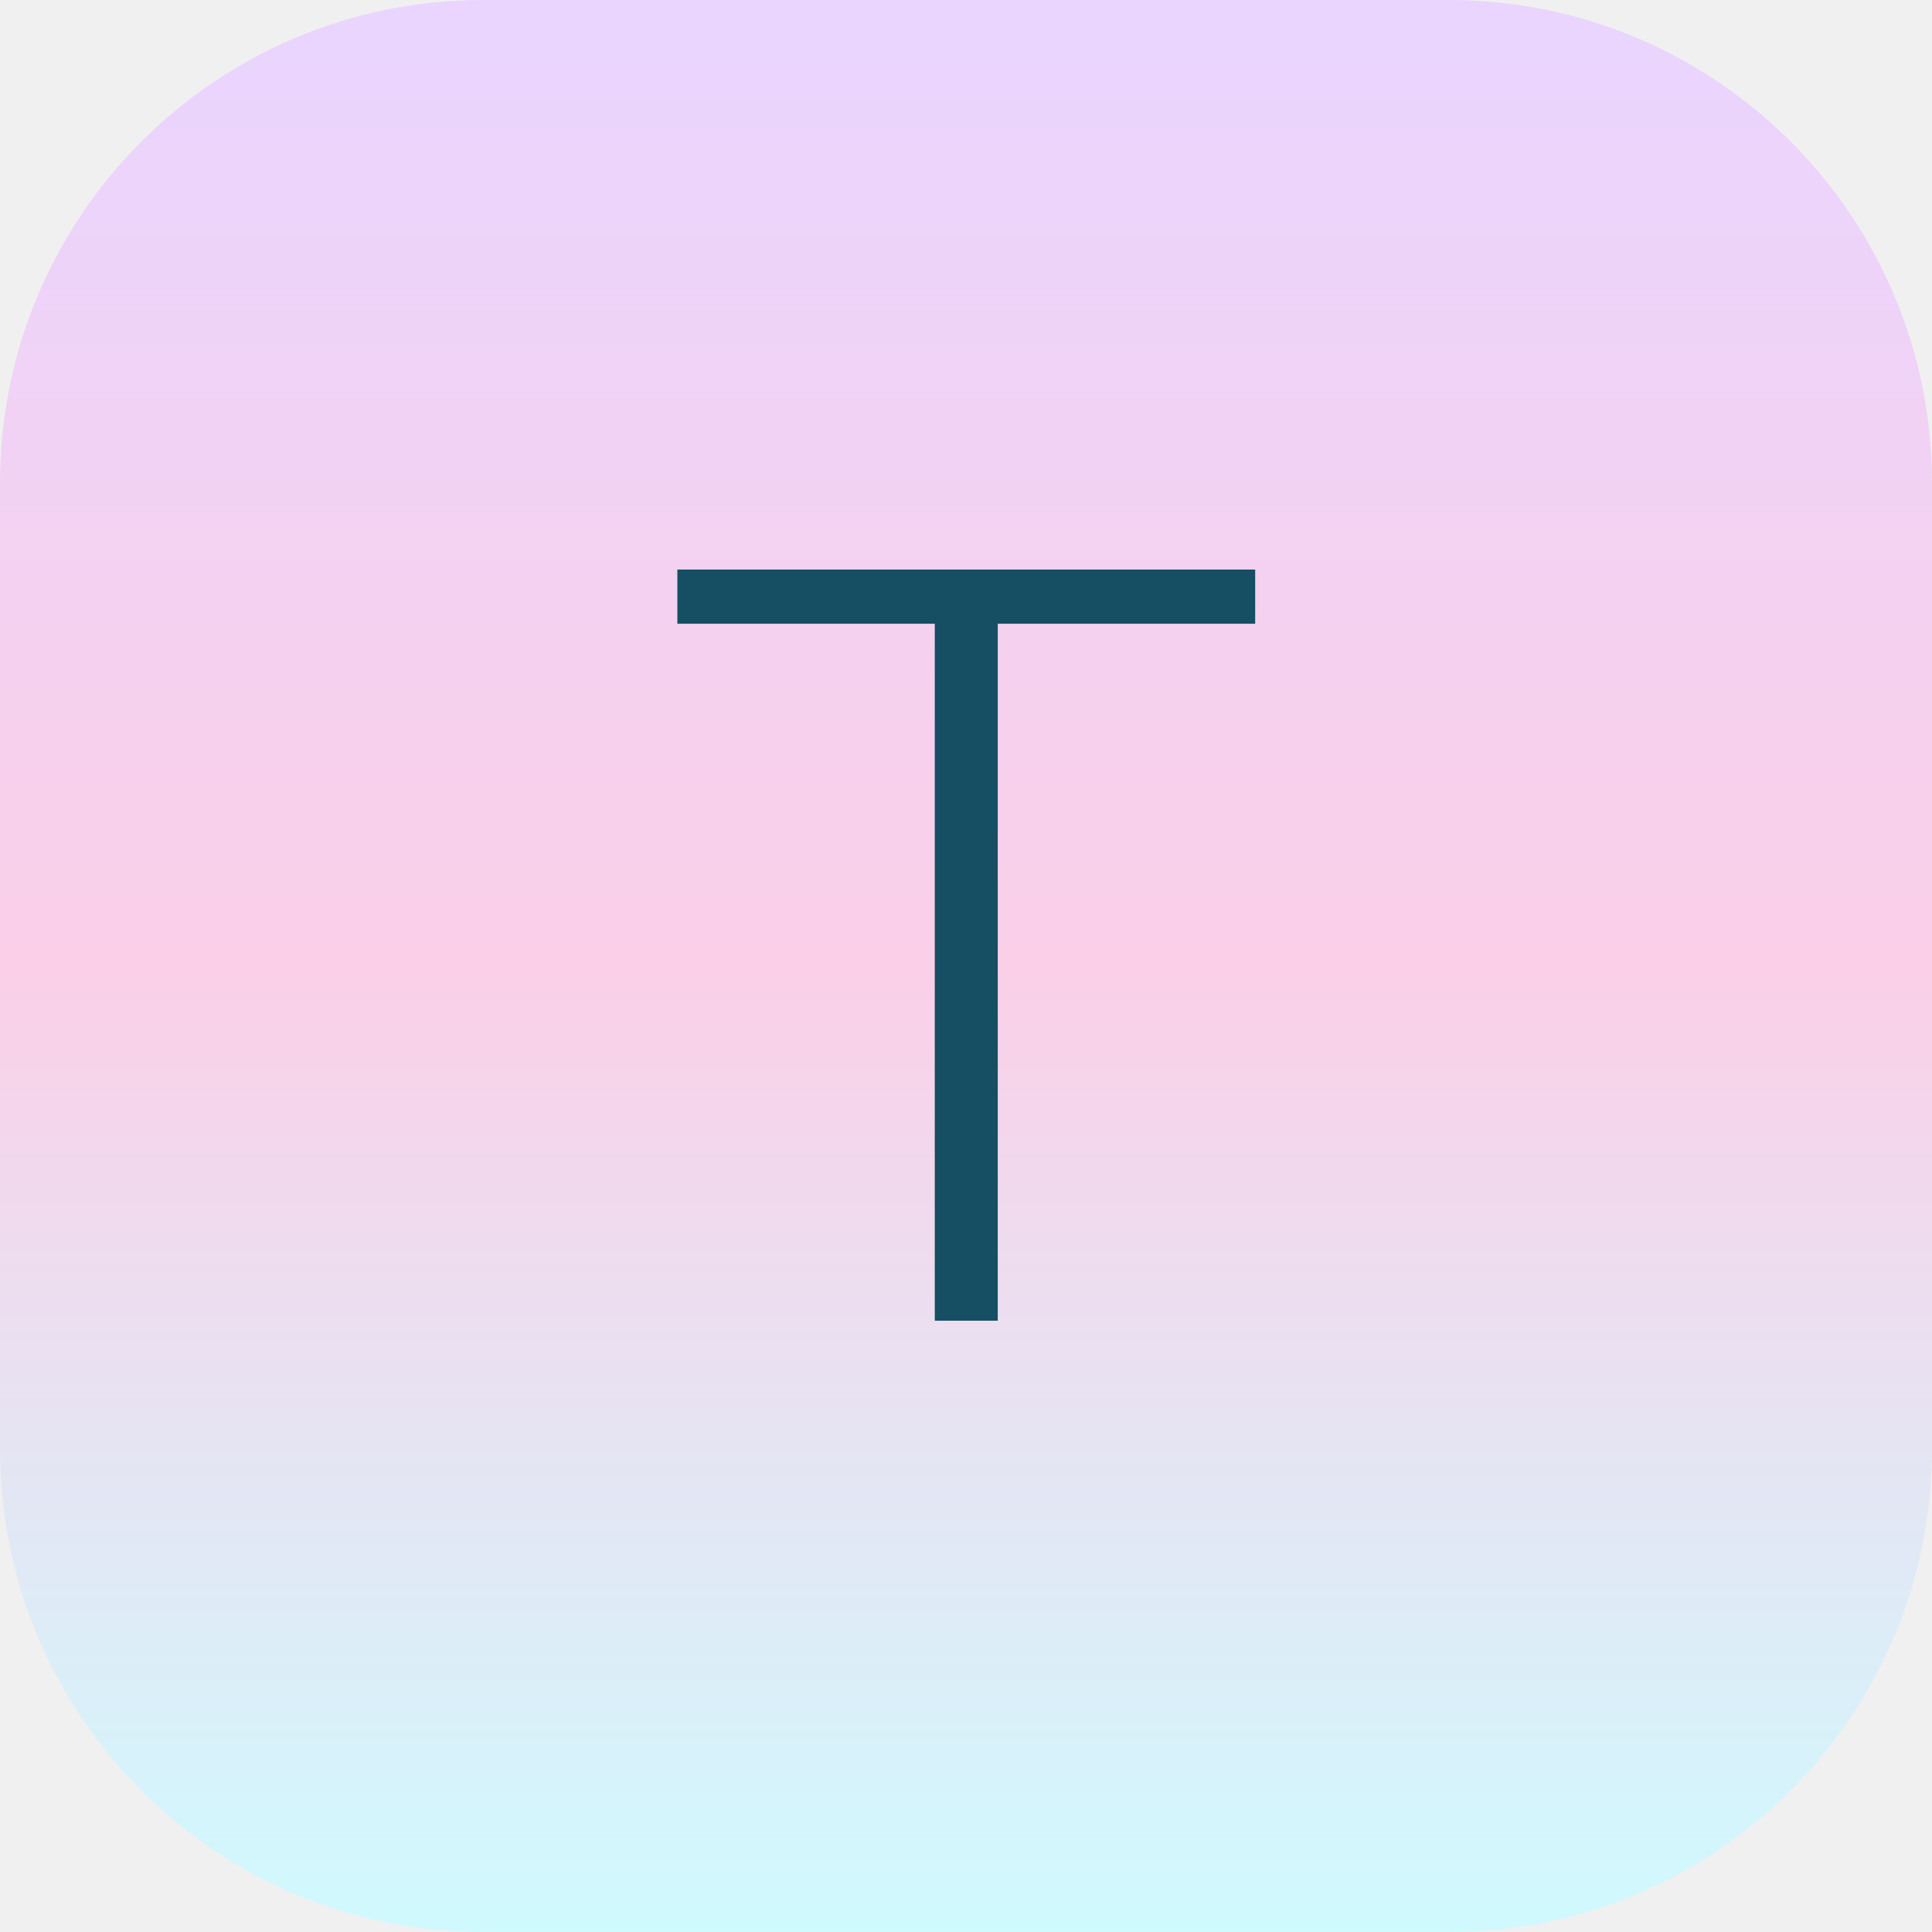
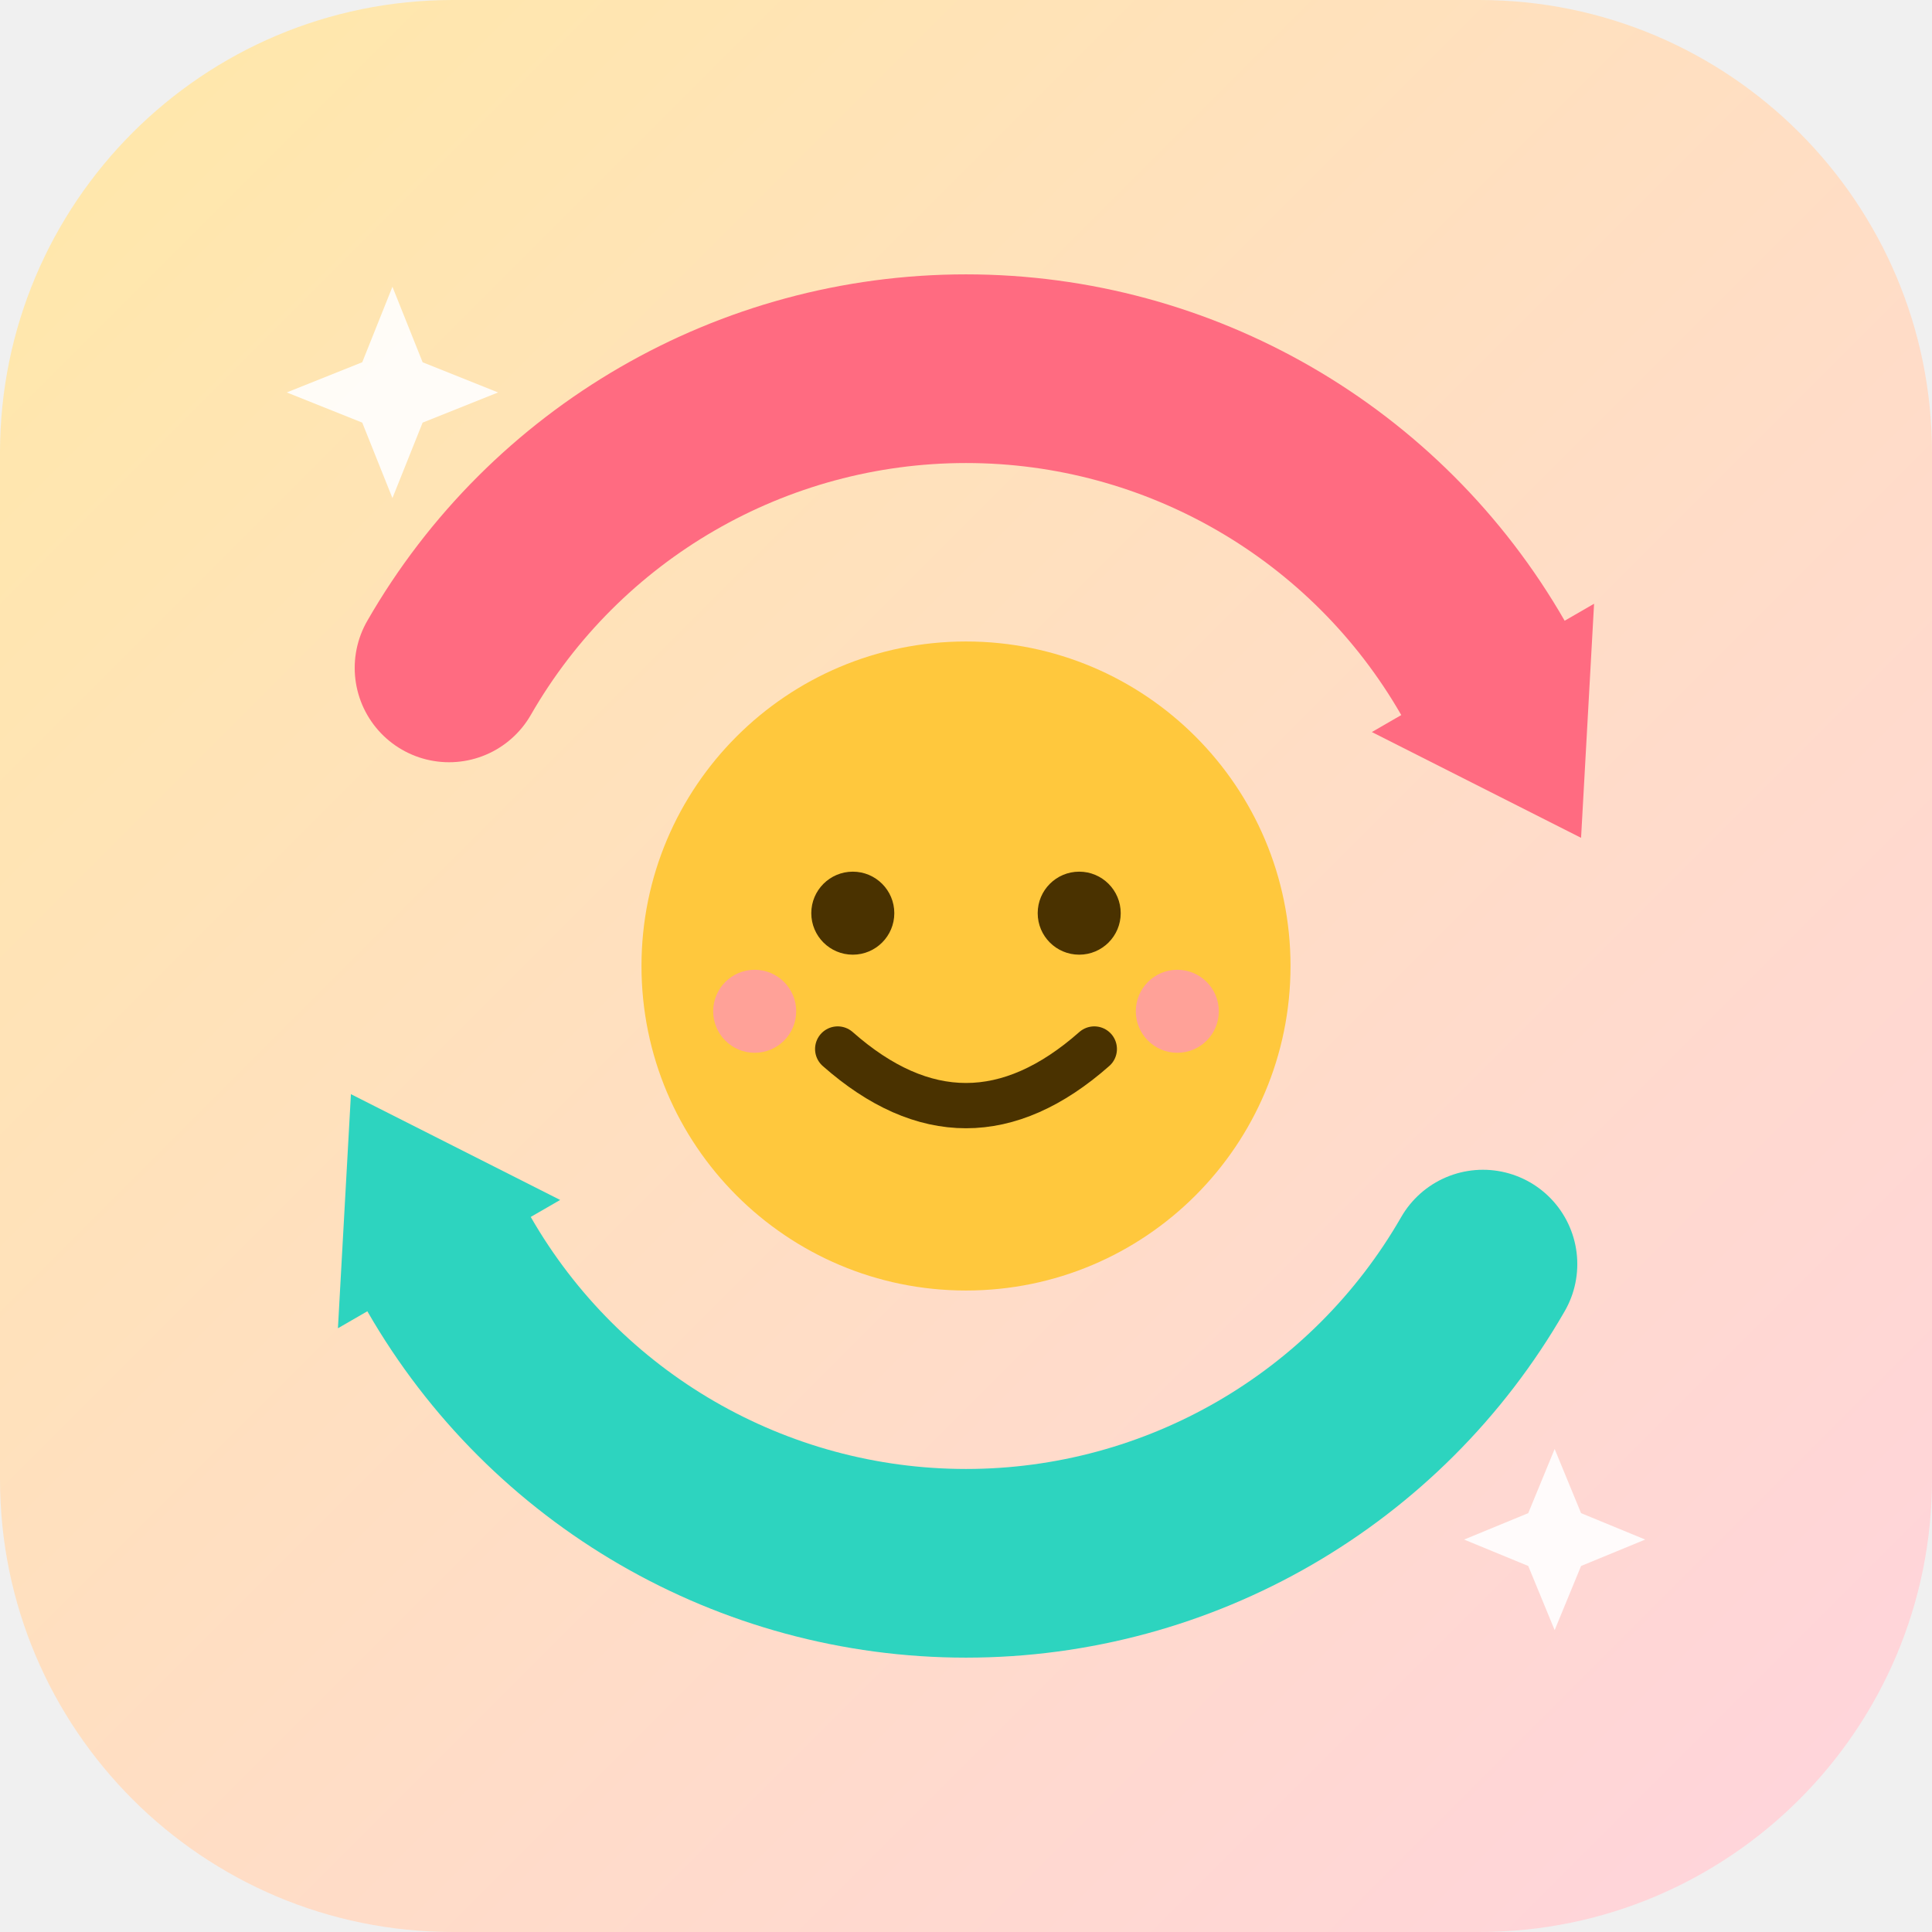
<svg xmlns="http://www.w3.org/2000/svg" width="512" height="512" viewBox="0 0 512 512" fill="none">
  <defs>
-     <linearGradient id="aurora-gradient" x1="0%" y1="0%" x2="0%" y2="100%">
-       <stop offset="0%" style="stop-color:#e9d5ff;stop-opacity:1" />
-       <stop offset="50%" style="stop-color:#fbcfe8;stop-opacity:1" />
-       <stop offset="100%" style="stop-color:#cffafe;stop-opacity:1" />
+     <linearGradient id="sunny-bg" x1="0%" y1="0%" x2="100%" y2="100%">
+       <stop offset="0%" stop-color="#FFE9A8" />
+       <stop offset="100%" stop-color="#FFD3DE" />
    </linearGradient>
  </defs>
-   <rect width="512" height="512" rx="128" fill="url(#aurora-gradient)" />
-   <text x="256" y="350" font-family="Roboto, Arial, sans-serif" font-size="280" font-weight="300" fill="#164e63" text-anchor="middle">T</text>
+   <rect width="512" height="512" rx="120" fill="url(#sunny-bg)" />
+   <path d="M 119 177 A 158 158 0 0 1 393 177" stroke="#FF6B81" stroke-width="50" stroke-linecap="round" />
+   <path d="M 0 -34 L 52 0 L 0 34 Z" fill="#FF6B81" transform="translate(393 177) rotate(60)" />
+   <path d="M 393 335 A 158 158 0 0 1 119 335" stroke="#2DD4BF" stroke-width="50" stroke-linecap="round" />
+   <path d="M 0 -34 L 52 0 L 0 34 Z" fill="#2DD4BF" transform="translate(119 335) rotate(240)" />
+   <circle cx="256" cy="256" r="86" fill="#FFC83D" />
+   <circle cx="226" cy="242" r="11" fill="#4A3200" />
+   <circle cx="286" cy="242" r="11" fill="#4A3200" />
+   <path d="M 222 278 Q 256 308 290 278" stroke="#4A3200" stroke-width="12" stroke-linecap="round" />
+   <circle cx="200" cy="268" r="11" fill="#FF9AA8" opacity="0.85" />
+   <circle cx="312" cy="268" r="11" fill="#FF9AA8" opacity="0.85" />
+   <path d="M 104 76 L 112 96 L 132 104 L 112 112 L 104 132 L 96 112 L 76 104 L 96 96 Z" fill="#FFFFFF" opacity="0.9" />
+   <path d="M 412 384 L 419 401 L 436 408 L 419 415 L 412 432 L 405 415 L 388 408 L 405 401 Z" fill="#FFFFFF" opacity="0.9" />
</svg>
